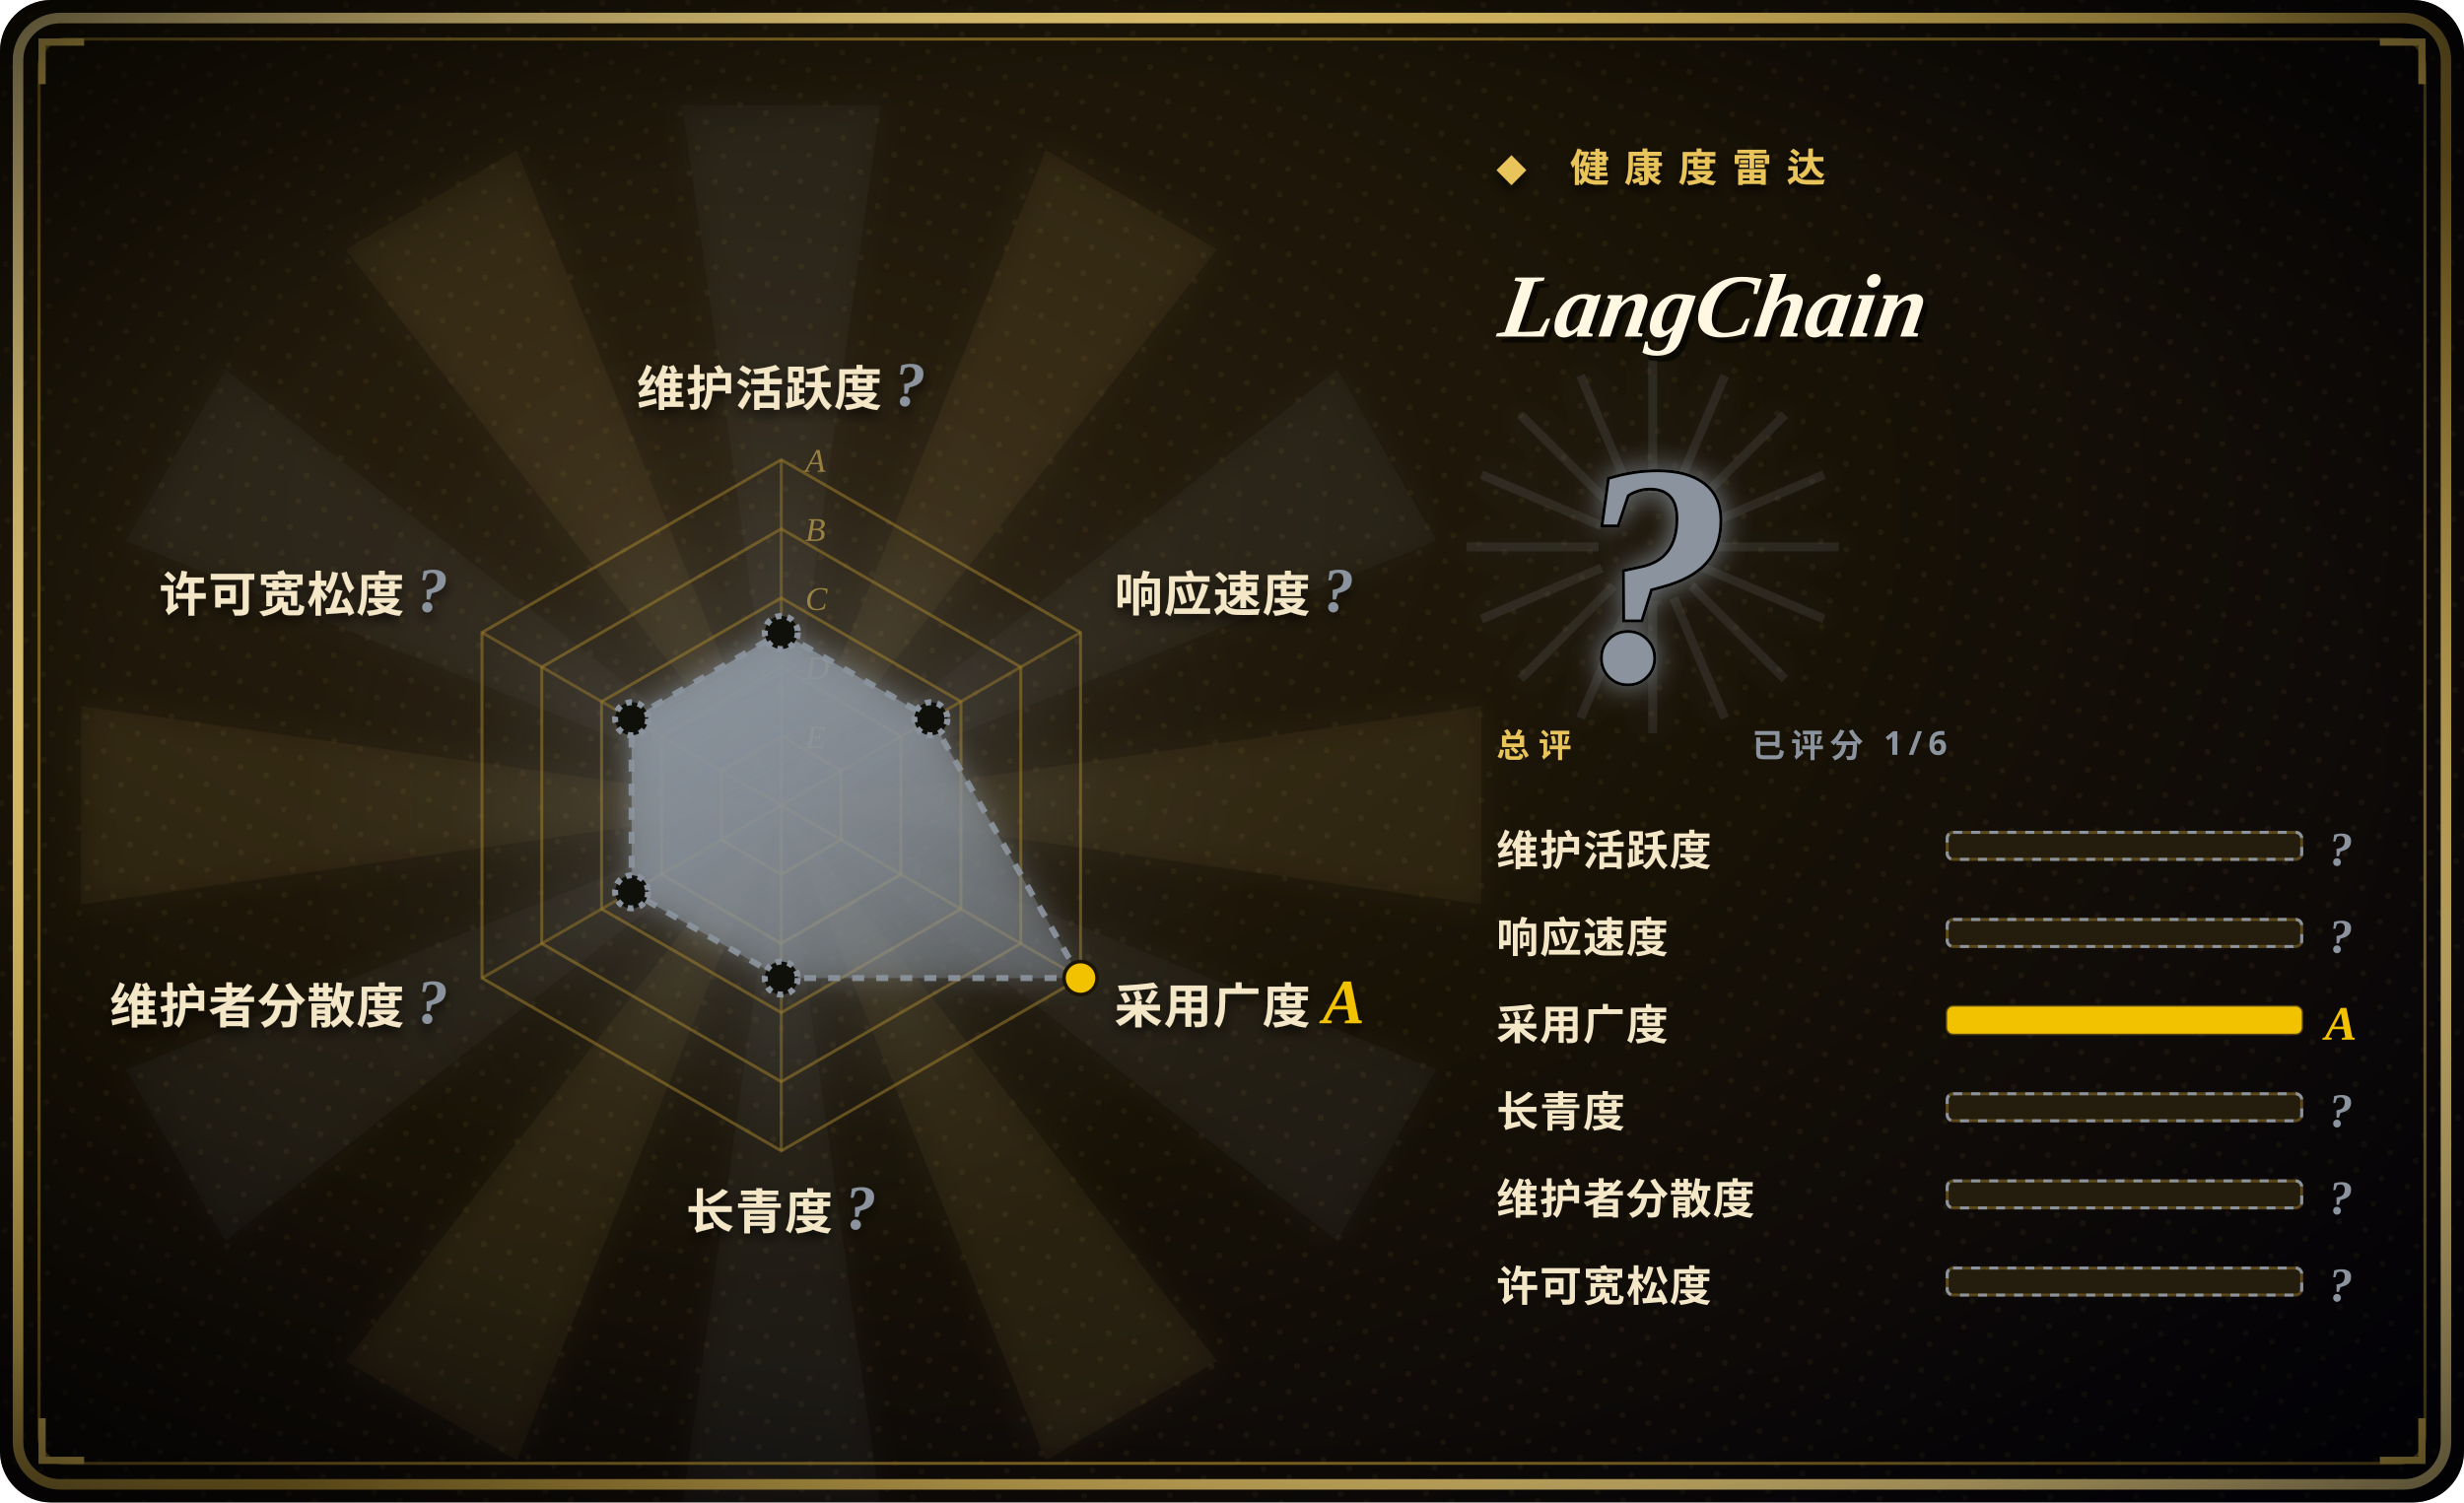
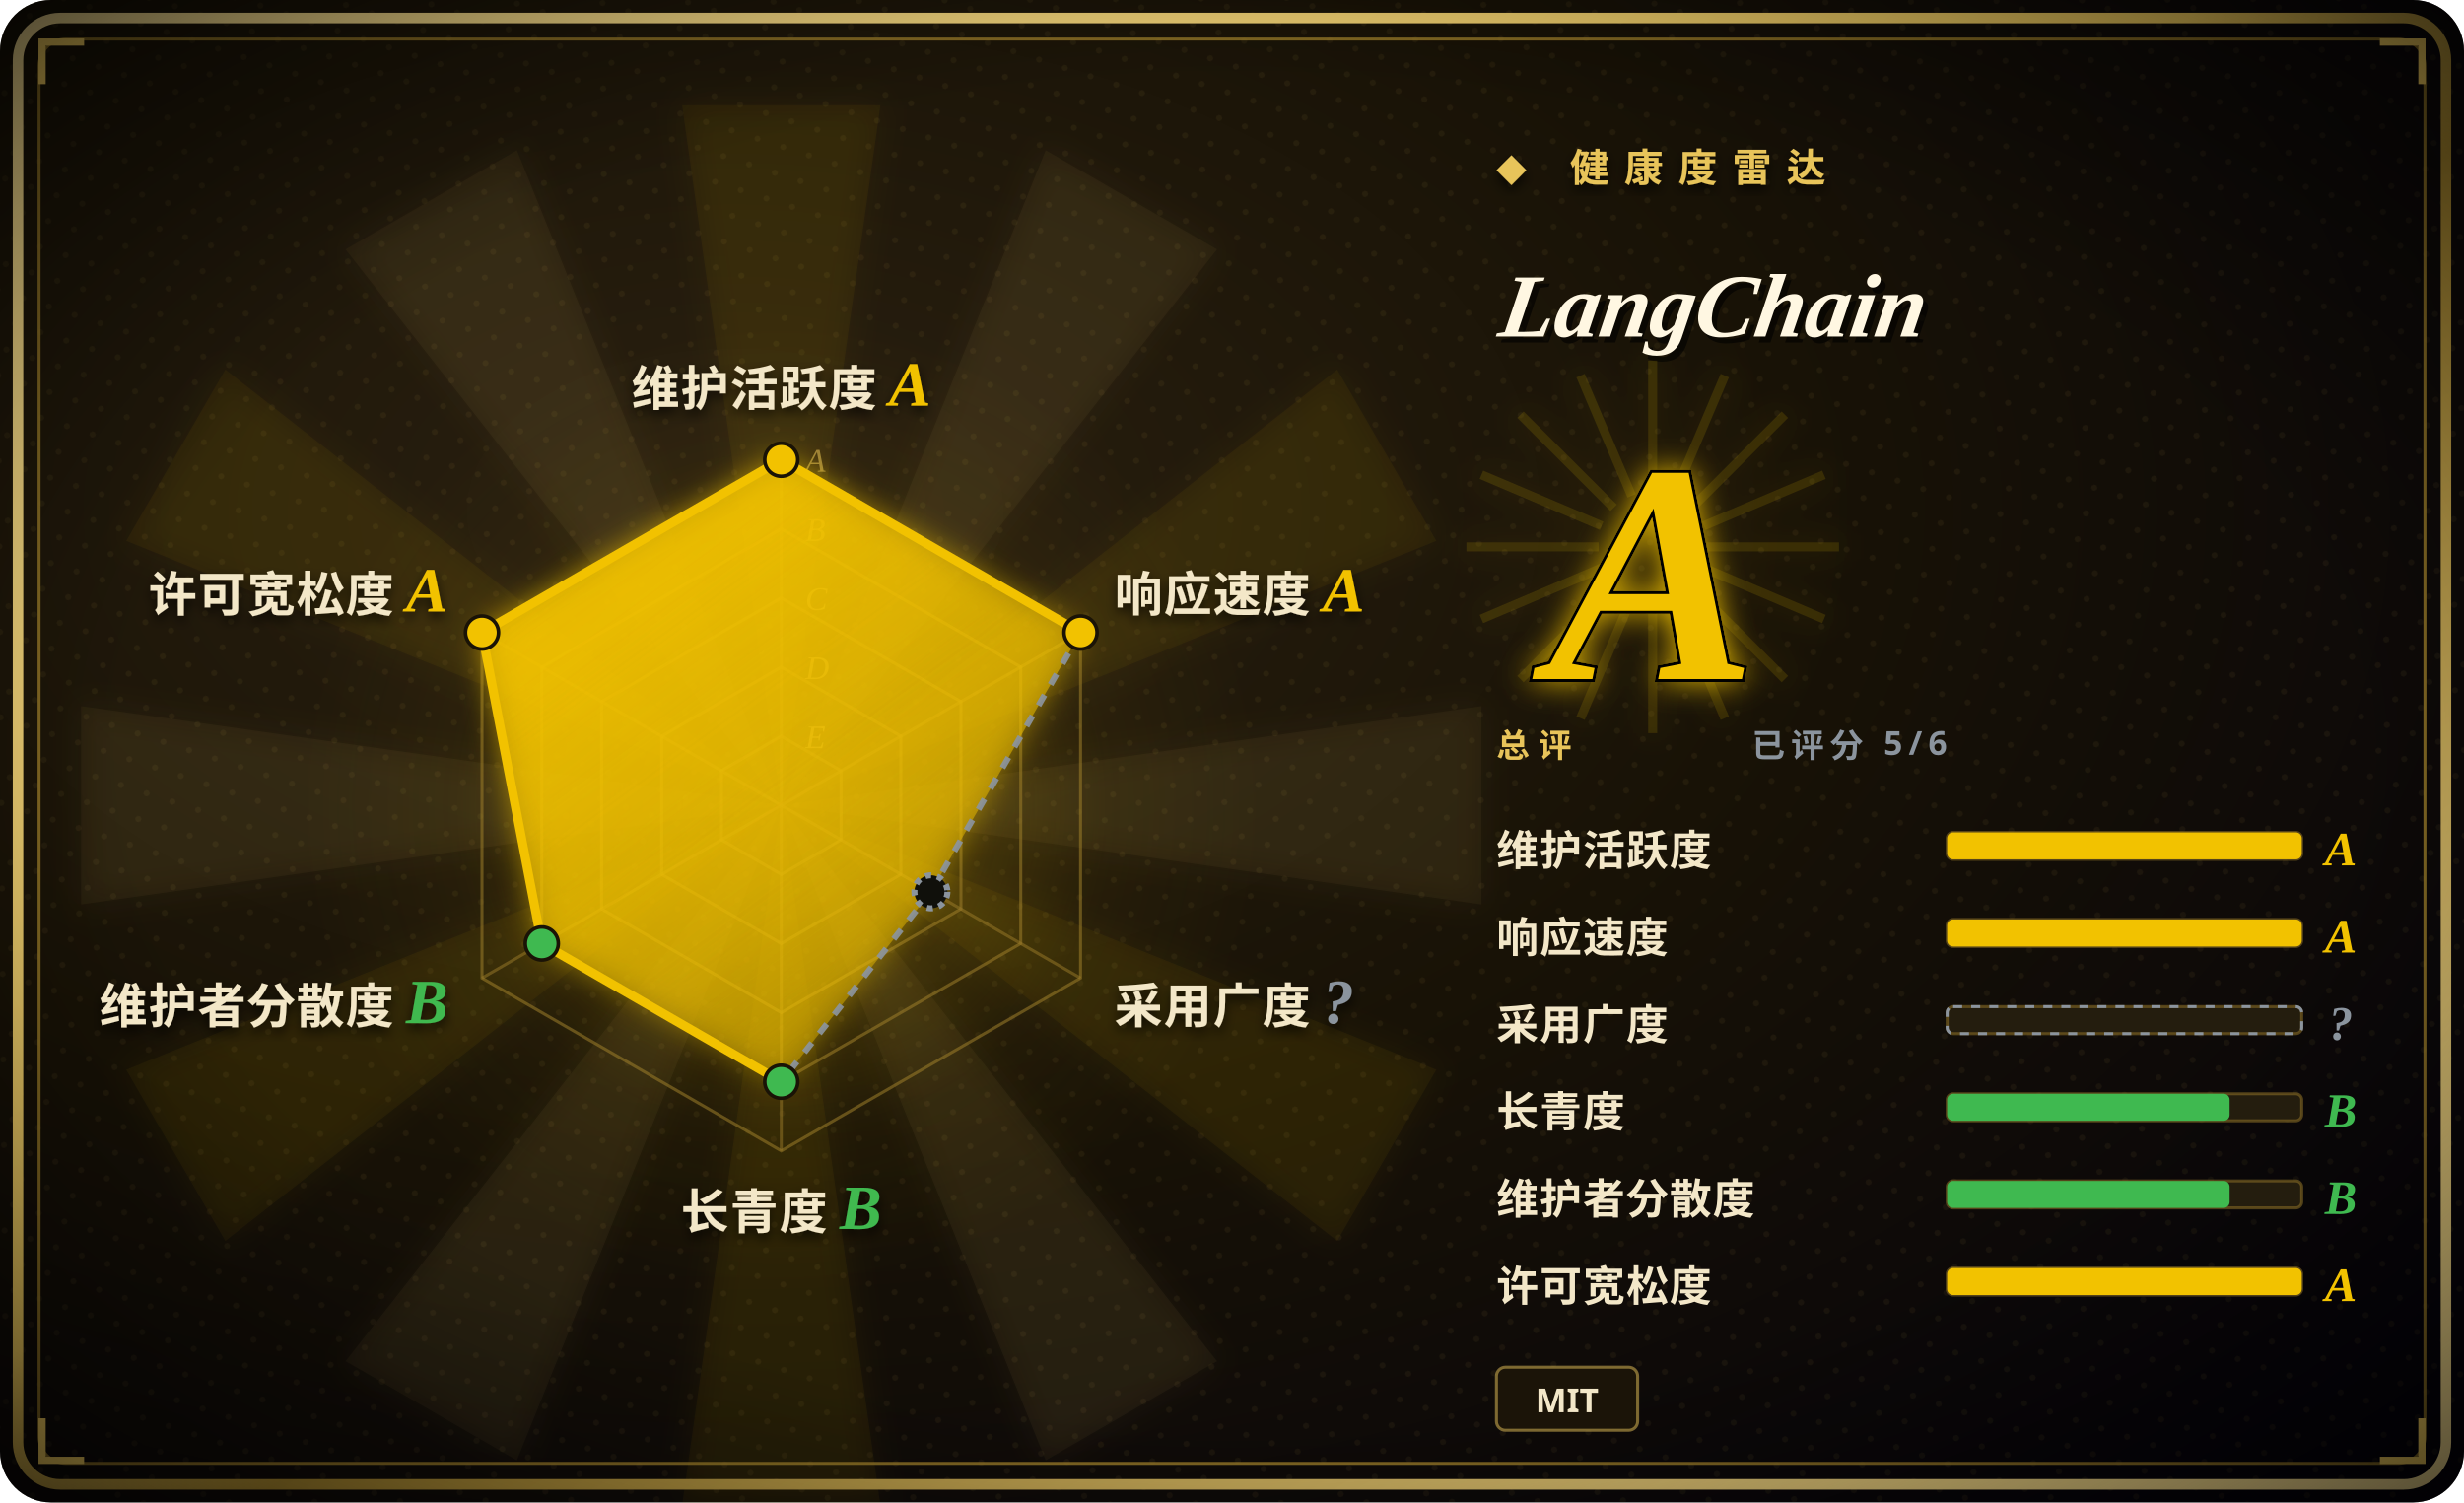
<svg xmlns="http://www.w3.org/2000/svg" width="820" height="500" viewBox="0 0 820 500">
  <defs>
    <radialGradient id="bg" cx="30%" cy="34%" r="90%">
      <stop offset="0%" stop-color="#2a2010" />
      <stop offset="48%" stop-color="#181206" />
      <stop offset="100%" stop-color="#05030a" />
    </radialGradient>
    <radialGradient id="vig" cx="50%" cy="50%" r="72%">
      <stop offset="62%" stop-color="#000000" stop-opacity="0" />
      <stop offset="100%" stop-color="#000000" stop-opacity="0.72" />
    </radialGradient>
    <linearGradient id="frame" x1="0" y1="0" x2="1" y2="1">
      <stop offset="0%" stop-color="#f6dd92" />
      <stop offset="45%" stop-color="#E8C45A" />
      <stop offset="55%" stop-color="#9c7d2a" />
      <stop offset="100%" stop-color="#f6dd92" />
    </linearGradient>
    <linearGradient id="poly" x1="0" y1="0" x2="0.7" y2="1">
-       <stop offset="0%" stop-color="#8B949E" stop-opacity="0.92" />
-       <stop offset="100%" stop-color="#8B949E" stop-opacity="0.34" />
+       <stop offset="0%" stop-color="#F2C200" stop-opacity="0.92" />
+       <stop offset="100%" stop-color="#F2C200" stop-opacity="0.34" />
    </linearGradient>
    <radialGradient id="halo" cx="50%" cy="50%" r="50%">
-       <stop offset="0%" stop-color="#8B949E" stop-opacity="0.34" />
-       <stop offset="68%" stop-color="#8B949E" stop-opacity="0.04" />
-       <stop offset="100%" stop-color="#8B949E" stop-opacity="0" />
+       <stop offset="0%" stop-color="#F2C200" stop-opacity="0.34" />
+       <stop offset="68%" stop-color="#F2C200" stop-opacity="0.04" />
+       <stop offset="100%" stop-color="#F2C200" stop-opacity="0" />
    </radialGradient>
    <filter id="glow" x="-60%" y="-60%" width="220%" height="220%">
      <feGaussianBlur stdDeviation="5" result="b" />
      <feMerge>
        <feMergeNode in="b" />
        <feMergeNode in="SourceGraphic" />
      </feMerge>
    </filter>
    <filter id="soft" x="-30%" y="-30%" width="160%" height="160%">
      <feDropShadow dx="0" dy="2" stdDeviation="2" flood-color="#000" flood-opacity="0.7" />
    </filter>
    <pattern id="halftone" width="9" height="9" patternUnits="userSpaceOnUse" patternTransform="rotate(18)">
      <circle cx="2" cy="2" r="1" fill="#E8C45A" fill-opacity="0.06" />
    </pattern>
  </defs>
  <rect width="820" height="500" rx="17" fill="url(#bg)" />
  <rect width="820" height="500" rx="17" fill="url(#halftone)" />
  <g opacity="0.5" filter="url(#glow)">
    <path d="M260,268 L493,235 L493,301 Z" fill="#E8C45A" fill-opacity="0.10" />
-     <path d="M260,268 L478,356 L445,413 Z" fill="#8B949E" fill-opacity="0.10" />
+     <path d="M260,268 L478,356 L445,413 Z" fill="#F2C200" fill-opacity="0.10" />
    <path d="M260,268 L405,453 L348,486 Z" fill="#E8C45A" fill-opacity="0.10" />
-     <path d="M260,268 L293,501 L227,501 Z" fill="#8B949E" fill-opacity="0.10" />
+     <path d="M260,268 L293,501 L227,501 Z" fill="#F2C200" fill-opacity="0.10" />
    <path d="M260,268 L172,486 L115,453 Z" fill="#E8C45A" fill-opacity="0.10" />
-     <path d="M260,268 L75,413 L42,356 Z" fill="#8B949E" fill-opacity="0.10" />
+     <path d="M260,268 L75,413 L42,356 Z" fill="#F2C200" fill-opacity="0.10" />
    <path d="M260,268 L27,301 L27,235 Z" fill="#E8C45A" fill-opacity="0.10" />
-     <path d="M260,268 L42,180 L75,123 Z" fill="#8B949E" fill-opacity="0.10" />
+     <path d="M260,268 L42,180 L75,123 Z" fill="#F2C200" fill-opacity="0.10" />
    <path d="M260,268 L115,83 L172,50 Z" fill="#E8C45A" fill-opacity="0.10" />
-     <path d="M260,268 L227,35 L293,35 Z" fill="#8B949E" fill-opacity="0.10" />
+     <path d="M260,268 L227,35 L293,35 Z" fill="#F2C200" fill-opacity="0.10" />
    <path d="M260,268 L348,50 L405,83 Z" fill="#E8C45A" fill-opacity="0.10" />
-     <path d="M260,268 L445,123 L478,180 Z" fill="#8B949E" fill-opacity="0.10" />
+     <path d="M260,268 L445,123 L478,180 Z" fill="#F2C200" fill-opacity="0.10" />
  </g>
  <circle cx="260" cy="268" r="161" fill="url(#halo)" />
  <rect x="6" y="6" width="808" height="488" rx="14" fill="none" stroke="url(#frame)" stroke-width="3.5" />
  <rect x="13" y="13" width="794" height="474" rx="9" fill="none" stroke="#9c7d2a" stroke-width="1" stroke-opacity="0.8" />
  <path d="M14,28 L14,14 L28,14" fill="none" stroke="#E8C45A" stroke-width="2.4" />
  <path d="M806,28 L806,14 L792,14" fill="none" stroke="#E8C45A" stroke-width="2.4" />
  <path d="M14,472 L14,486 L28,486" fill="none" stroke="#E8C45A" stroke-width="2.4" />
  <path d="M806,472 L806,486 L792,486" fill="none" stroke="#E8C45A" stroke-width="2.4" />
  <rect width="820" height="500" rx="17" fill="url(#vig)" />
  <polygon points="260.0,153.0 359.6,210.5 359.6,325.5 260.0,383.0 160.4,325.5 160.4,210.5" fill="none" stroke="#9c7d2a" stroke-opacity="0.55" stroke-width="1" />
  <polygon points="260.0,176.0 339.7,222.0 339.7,314.0 260.0,360.0 180.3,314.0 180.3,222.0" fill="none" stroke="#9c7d2a" stroke-opacity="0.55" stroke-width="1" />
  <polygon points="260.0,199.0 319.8,233.5 319.8,302.5 260.0,337.0 200.2,302.5 200.2,233.5" fill="none" stroke="#9c7d2a" stroke-opacity="0.55" stroke-width="1" />
  <polygon points="260.0,222.0 299.8,245.0 299.8,291.0 260.0,314.0 220.2,291.0 220.2,245.0" fill="none" stroke="#9c7d2a" stroke-opacity="0.55" stroke-width="1" />
  <polygon points="260.0,245.0 279.9,256.5 279.9,279.5 260.0,291.0 240.1,279.5 240.1,256.5" fill="none" stroke="#9c7d2a" stroke-opacity="0.55" stroke-width="1" />
  <line x1="260" y1="268" x2="260.0" y2="153.0" stroke="#9c7d2a" stroke-opacity="0.5" stroke-width="1" />
  <line x1="260" y1="268" x2="359.6" y2="210.5" stroke="#9c7d2a" stroke-opacity="0.5" stroke-width="1" />
  <line x1="260" y1="268" x2="359.6" y2="325.5" stroke="#9c7d2a" stroke-opacity="0.5" stroke-width="1" />
  <line x1="260" y1="268" x2="260.0" y2="383.0" stroke="#9c7d2a" stroke-opacity="0.5" stroke-width="1" />
  <line x1="260" y1="268" x2="160.4" y2="325.5" stroke="#9c7d2a" stroke-opacity="0.5" stroke-width="1" />
  <line x1="260" y1="268" x2="160.4" y2="210.5" stroke="#9c7d2a" stroke-opacity="0.5" stroke-width="1" />
  <text x="268" y="157.0" font-size="11" font-style="italic" fill="#E8C45A" fill-opacity="0.55" font-family="'Georgia','Times New Roman',serif">A</text>
  <text x="268" y="180.0" font-size="11" font-style="italic" fill="#E8C45A" fill-opacity="0.55" font-family="'Georgia','Times New Roman',serif">B</text>
  <text x="268" y="203.0" font-size="11" font-style="italic" fill="#E8C45A" fill-opacity="0.55" font-family="'Georgia','Times New Roman',serif">C</text>
  <text x="268" y="226.0" font-size="11" font-style="italic" fill="#E8C45A" fill-opacity="0.55" font-family="'Georgia','Times New Roman',serif">D</text>
  <text x="268" y="249.0" font-size="11" font-style="italic" fill="#E8C45A" fill-opacity="0.55" font-family="'Georgia','Times New Roman',serif">E</text>
-   <polygon points="260.0,210.5 309.8,239.2 359.6,325.5 260.0,325.5 210.2,296.8 210.2,239.2" fill="url(#poly)" filter="url(#glow)" />
-   <line x1="260.0" y1="210.5" x2="309.8" y2="239.2" stroke="#8B949E" stroke-width="2" stroke-dasharray="4 4" stroke-opacity="0.92" />
-   <line x1="309.8" y1="239.2" x2="359.6" y2="325.5" stroke="#8B949E" stroke-width="2" stroke-dasharray="4 4" stroke-opacity="0.92" />
-   <line x1="359.6" y1="325.5" x2="260.0" y2="325.5" stroke="#8B949E" stroke-width="2" stroke-dasharray="4 4" stroke-opacity="0.92" />
-   <line x1="260.0" y1="325.5" x2="210.2" y2="296.8" stroke="#8B949E" stroke-width="2" stroke-dasharray="4 4" stroke-opacity="0.92" />
-   <line x1="210.2" y1="296.8" x2="210.2" y2="239.2" stroke="#8B949E" stroke-width="2" stroke-dasharray="4 4" stroke-opacity="0.92" />
-   <line x1="210.2" y1="239.2" x2="260.0" y2="210.5" stroke="#8B949E" stroke-width="2" stroke-dasharray="4 4" stroke-opacity="0.92" />
-   <circle cx="260.0" cy="210.5" r="5.5" fill="#10100b" stroke="#8B949E" stroke-width="2" stroke-dasharray="2 2" />
-   <circle cx="309.8" cy="239.2" r="5.5" fill="#10100b" stroke="#8B949E" stroke-width="2" stroke-dasharray="2 2" />
-   <circle cx="359.6" cy="325.5" r="5.5" fill="#F2C200" stroke="#1a1306" stroke-width="1.2" />
-   <circle cx="260.0" cy="325.5" r="5.5" fill="#10100b" stroke="#8B949E" stroke-width="2" stroke-dasharray="2 2" />
-   <circle cx="210.2" cy="296.8" r="5.5" fill="#10100b" stroke="#8B949E" stroke-width="2" stroke-dasharray="2 2" />
-   <circle cx="210.2" cy="239.2" r="5.5" fill="#10100b" stroke="#8B949E" stroke-width="2" stroke-dasharray="2 2" />
-   <text x="260.0" y="135.0" font-size="16" font-weight="900" fill="#f3e7c8" text-anchor="middle" font-family="'PingFang SC','Hiragino Sans GB','Heiti SC','Microsoft YaHei',sans-serif" letter-spacing="0.4" filter="url(#soft)">维护活跃度 <tspan fill="#8B949E" font-family="'Georgia','Times New Roman',serif" font-style="italic" font-size="21">?</tspan>
+   <polygon points="260.0,153.0 359.6,210.5 309.8,296.8 260.0,360.0 180.3,314.0 160.4,210.5" fill="url(#poly)" filter="url(#glow)" />
+   <line x1="260.0" y1="153.0" x2="359.6" y2="210.5" stroke="#F2C200" stroke-width="3" />
+   <line x1="359.6" y1="210.5" x2="309.8" y2="296.8" stroke="#8B949E" stroke-width="2" stroke-dasharray="4 4" stroke-opacity="0.92" />
+   <line x1="309.8" y1="296.8" x2="260.0" y2="360.0" stroke="#8B949E" stroke-width="2" stroke-dasharray="4 4" stroke-opacity="0.92" />
+   <line x1="260.0" y1="360.0" x2="180.3" y2="314.0" stroke="#F2C200" stroke-width="3" />
+   <line x1="180.3" y1="314.0" x2="160.4" y2="210.5" stroke="#F2C200" stroke-width="3" />
+   <line x1="160.4" y1="210.5" x2="260.0" y2="153.0" stroke="#F2C200" stroke-width="3" />
+   <circle cx="260.0" cy="153.0" r="5.5" fill="#F2C200" stroke="#1a1306" stroke-width="1.2" />
+   <circle cx="359.6" cy="210.5" r="5.5" fill="#F2C200" stroke="#1a1306" stroke-width="1.2" />
+   <circle cx="309.8" cy="296.8" r="5.5" fill="#10100b" stroke="#8B949E" stroke-width="2" stroke-dasharray="2 2" />
+   <circle cx="260.0" cy="360.0" r="5.5" fill="#3FB950" stroke="#1a1306" stroke-width="1.2" />
+   <circle cx="180.3" cy="314.0" r="5.5" fill="#3FB950" stroke="#1a1306" stroke-width="1.2" />
+   <circle cx="160.4" cy="210.5" r="5.5" fill="#F2C200" stroke="#1a1306" stroke-width="1.2" />
+   <text x="260.0" y="135.0" font-size="16" font-weight="900" fill="#f3e7c8" text-anchor="middle" font-family="'PingFang SC','Hiragino Sans GB','Heiti SC','Microsoft YaHei',sans-serif" letter-spacing="0.4" filter="url(#soft)">维护活跃度 <tspan fill="#F2C200" font-family="'Georgia','Times New Roman',serif" font-style="italic" font-size="21">A</tspan>
  </text>
-   <text x="370.9" y="203.5" font-size="16" font-weight="900" fill="#f3e7c8" text-anchor="start" font-family="'PingFang SC','Hiragino Sans GB','Heiti SC','Microsoft YaHei',sans-serif" letter-spacing="0.4" filter="url(#soft)">响应速度 <tspan fill="#8B949E" font-family="'Georgia','Times New Roman',serif" font-style="italic" font-size="21">?</tspan>
+   <text x="370.9" y="203.5" font-size="16" font-weight="900" fill="#f3e7c8" text-anchor="start" font-family="'PingFang SC','Hiragino Sans GB','Heiti SC','Microsoft YaHei',sans-serif" letter-spacing="0.4" filter="url(#soft)">响应速度 <tspan fill="#F2C200" font-family="'Georgia','Times New Roman',serif" font-style="italic" font-size="21">A</tspan>
  </text>
-   <text x="370.9" y="340.5" font-size="16" font-weight="900" fill="#f3e7c8" text-anchor="start" font-family="'PingFang SC','Hiragino Sans GB','Heiti SC','Microsoft YaHei',sans-serif" letter-spacing="0.4" filter="url(#soft)">采用广度 <tspan fill="#F2C200" font-family="'Georgia','Times New Roman',serif" font-style="italic" font-size="21">A</tspan>
+   <text x="370.9" y="340.5" font-size="16" font-weight="900" fill="#f3e7c8" text-anchor="start" font-family="'PingFang SC','Hiragino Sans GB','Heiti SC','Microsoft YaHei',sans-serif" letter-spacing="0.4" filter="url(#soft)">采用广度 <tspan fill="#8B949E" font-family="'Georgia','Times New Roman',serif" font-style="italic" font-size="21">?</tspan>
  </text>
-   <text x="260.0" y="409.0" font-size="16" font-weight="900" fill="#f3e7c8" text-anchor="middle" font-family="'PingFang SC','Hiragino Sans GB','Heiti SC','Microsoft YaHei',sans-serif" letter-spacing="0.4" filter="url(#soft)">长青度 <tspan fill="#8B949E" font-family="'Georgia','Times New Roman',serif" font-style="italic" font-size="21">?</tspan>
+   <text x="260.0" y="409.0" font-size="16" font-weight="900" fill="#f3e7c8" text-anchor="middle" font-family="'PingFang SC','Hiragino Sans GB','Heiti SC','Microsoft YaHei',sans-serif" letter-spacing="0.4" filter="url(#soft)">长青度 <tspan fill="#3FB950" font-family="'Georgia','Times New Roman',serif" font-style="italic" font-size="21">B</tspan>
  </text>
-   <text x="149.1" y="340.5" font-size="16" font-weight="900" fill="#f3e7c8" text-anchor="end" font-family="'PingFang SC','Hiragino Sans GB','Heiti SC','Microsoft YaHei',sans-serif" letter-spacing="0.4" filter="url(#soft)">维护者分散度 <tspan fill="#8B949E" font-family="'Georgia','Times New Roman',serif" font-style="italic" font-size="21">?</tspan>
+   <text x="149.1" y="340.5" font-size="16" font-weight="900" fill="#f3e7c8" text-anchor="end" font-family="'PingFang SC','Hiragino Sans GB','Heiti SC','Microsoft YaHei',sans-serif" letter-spacing="0.4" filter="url(#soft)">维护者分散度 <tspan fill="#3FB950" font-family="'Georgia','Times New Roman',serif" font-style="italic" font-size="21">B</tspan>
  </text>
-   <text x="149.1" y="203.5" font-size="16" font-weight="900" fill="#f3e7c8" text-anchor="end" font-family="'PingFang SC','Hiragino Sans GB','Heiti SC','Microsoft YaHei',sans-serif" letter-spacing="0.4" filter="url(#soft)">许可宽松度 <tspan fill="#8B949E" font-family="'Georgia','Times New Roman',serif" font-style="italic" font-size="21">?</tspan>
+   <text x="149.1" y="203.5" font-size="16" font-weight="900" fill="#f3e7c8" text-anchor="end" font-family="'PingFang SC','Hiragino Sans GB','Heiti SC','Microsoft YaHei',sans-serif" letter-spacing="0.4" filter="url(#soft)">许可宽松度 <tspan fill="#F2C200" font-family="'Georgia','Times New Roman',serif" font-style="italic" font-size="21">A</tspan>
  </text>
  <text x="498" y="60" font-size="13" letter-spacing="5" fill="#E8C45A" font-weight="900" font-family="'PingFang SC','Hiragino Sans GB','Heiti SC','Microsoft YaHei',sans-serif" filter="url(#soft)">◆ 健康度雷达</text>
  <g transform="translate(498,112) skewX(-9)">
    <text x="2" y="2" font-size="30" font-weight="900" font-style="italic" fill="#000" fill-opacity="0.6" font-family="'Georgia','Times New Roman',serif">LangChain</text>
    <text x="0" y="0" font-size="30" font-weight="900" font-style="italic" fill="#fff7e2" font-family="'Georgia','Times New Roman',serif">LangChain</text>
  </g>
  <line x1="498" y1="124" x2="648" y2="124" stroke="url(#frame)" stroke-width="2" />
  <g opacity="0.85" filter="url(#glow)">
-     <line x1="568" y1="182" x2="612" y2="182" stroke="#8B949E" stroke-opacity="0.16" stroke-width="3" />
-     <line x1="567" y1="189" x2="607" y2="206" stroke="#8B949E" stroke-opacity="0.16" stroke-width="3" />
-     <line x1="563" y1="195" x2="594" y2="226" stroke="#8B949E" stroke-opacity="0.16" stroke-width="3" />
-     <line x1="557" y1="199" x2="574" y2="239" stroke="#8B949E" stroke-opacity="0.16" stroke-width="3" />
-     <line x1="550" y1="200" x2="550" y2="244" stroke="#8B949E" stroke-opacity="0.16" stroke-width="3" />
-     <line x1="543" y1="199" x2="526" y2="239" stroke="#8B949E" stroke-opacity="0.16" stroke-width="3" />
-     <line x1="537" y1="195" x2="506" y2="226" stroke="#8B949E" stroke-opacity="0.16" stroke-width="3" />
-     <line x1="533" y1="189" x2="493" y2="206" stroke="#8B949E" stroke-opacity="0.16" stroke-width="3" />
-     <line x1="532" y1="182" x2="488" y2="182" stroke="#8B949E" stroke-opacity="0.16" stroke-width="3" />
-     <line x1="533" y1="175" x2="493" y2="158" stroke="#8B949E" stroke-opacity="0.16" stroke-width="3" />
-     <line x1="537" y1="169" x2="506" y2="138" stroke="#8B949E" stroke-opacity="0.16" stroke-width="3" />
-     <line x1="543" y1="165" x2="526" y2="125" stroke="#8B949E" stroke-opacity="0.16" stroke-width="3" />
-     <line x1="550" y1="164" x2="550" y2="120" stroke="#8B949E" stroke-opacity="0.16" stroke-width="3" />
-     <line x1="557" y1="165" x2="574" y2="125" stroke="#8B949E" stroke-opacity="0.16" stroke-width="3" />
-     <line x1="563" y1="169" x2="594" y2="138" stroke="#8B949E" stroke-opacity="0.16" stroke-width="3" />
-     <line x1="567" y1="175" x2="607" y2="158" stroke="#8B949E" stroke-opacity="0.16" stroke-width="3" />
+     <line x1="568" y1="182" x2="612" y2="182" stroke="#F2C200" stroke-opacity="0.16" stroke-width="3" />
+     <line x1="567" y1="189" x2="607" y2="206" stroke="#F2C200" stroke-opacity="0.16" stroke-width="3" />
+     <line x1="563" y1="195" x2="594" y2="226" stroke="#F2C200" stroke-opacity="0.16" stroke-width="3" />
+     <line x1="557" y1="199" x2="574" y2="239" stroke="#F2C200" stroke-opacity="0.16" stroke-width="3" />
+     <line x1="550" y1="200" x2="550" y2="244" stroke="#F2C200" stroke-opacity="0.16" stroke-width="3" />
+     <line x1="543" y1="199" x2="526" y2="239" stroke="#F2C200" stroke-opacity="0.16" stroke-width="3" />
+     <line x1="537" y1="195" x2="506" y2="226" stroke="#F2C200" stroke-opacity="0.16" stroke-width="3" />
+     <line x1="533" y1="189" x2="493" y2="206" stroke="#F2C200" stroke-opacity="0.16" stroke-width="3" />
+     <line x1="532" y1="182" x2="488" y2="182" stroke="#F2C200" stroke-opacity="0.16" stroke-width="3" />
+     <line x1="533" y1="175" x2="493" y2="158" stroke="#F2C200" stroke-opacity="0.16" stroke-width="3" />
+     <line x1="537" y1="169" x2="506" y2="138" stroke="#F2C200" stroke-opacity="0.16" stroke-width="3" />
+     <line x1="543" y1="165" x2="526" y2="125" stroke="#F2C200" stroke-opacity="0.16" stroke-width="3" />
+     <line x1="550" y1="164" x2="550" y2="120" stroke="#F2C200" stroke-opacity="0.16" stroke-width="3" />
+     <line x1="557" y1="165" x2="574" y2="125" stroke="#F2C200" stroke-opacity="0.16" stroke-width="3" />
+     <line x1="563" y1="169" x2="594" y2="138" stroke="#F2C200" stroke-opacity="0.16" stroke-width="3" />
+     <line x1="567" y1="175" x2="607" y2="158" stroke="#F2C200" stroke-opacity="0.16" stroke-width="3" />
  </g>
-   <text x="550" y="226" font-size="104" font-weight="900" font-style="italic" text-anchor="middle" fill="#8B949E" stroke="#000" stroke-width="2" paint-order="stroke" font-family="'Georgia','Times New Roman',serif" filter="url(#glow)">?</text>
+   <text x="550" y="226" font-size="104" font-weight="900" font-style="italic" text-anchor="middle" fill="#F2C200" stroke="#000" stroke-width="2" paint-order="stroke" font-family="'Georgia','Times New Roman',serif" filter="url(#glow)">A</text>
  <text x="498" y="252" font-size="11" letter-spacing="3" fill="#E8C45A" font-family="'PingFang SC','Hiragino Sans GB','Heiti SC','Microsoft YaHei',sans-serif" font-weight="900">总评</text>
-   <text x="648" y="252" font-size="11" letter-spacing="2" fill="#8B949E" font-family="'PingFang SC','Hiragino Sans GB','Heiti SC','Microsoft YaHei',sans-serif" font-weight="900" text-anchor="end">已评分 1/6</text>
+   <text x="648" y="252" font-size="11" letter-spacing="2" fill="#8B949E" font-family="'PingFang SC','Hiragino Sans GB','Heiti SC','Microsoft YaHei',sans-serif" font-weight="900" text-anchor="end">已评分 5/6</text>
  <text x="498" y="288" font-size="14" font-weight="900" fill="#f3e7c8" font-family="'PingFang SC','Hiragino Sans GB','Heiti SC','Microsoft YaHei',sans-serif" letter-spacing="0.4">维护活跃度</text>
  <rect x="648" y="277" width="118" height="9" rx="2" fill="#241d0e" stroke="#9c7d2a" stroke-opacity="0.5" />
-   <rect x="648" y="277" width="118" height="9" rx="2" fill="none" stroke="#8B949E" stroke-dasharray="3 3" />
-   <text x="779" y="288" font-size="16" font-weight="900" font-style="italic" fill="#8B949E" font-family="'Georgia','Times New Roman',serif" text-anchor="middle">?</text>
+   <rect x="648" y="277" width="118" height="9" rx="2" fill="#F2C200" />
+   <text x="779" y="288" font-size="16" font-weight="900" font-style="italic" fill="#F2C200" font-family="'Georgia','Times New Roman',serif" text-anchor="middle">A</text>
  <text x="498" y="317" font-size="14" font-weight="900" fill="#f3e7c8" font-family="'PingFang SC','Hiragino Sans GB','Heiti SC','Microsoft YaHei',sans-serif" letter-spacing="0.4">响应速度</text>
  <rect x="648" y="306" width="118" height="9" rx="2" fill="#241d0e" stroke="#9c7d2a" stroke-opacity="0.5" />
-   <rect x="648" y="306" width="118" height="9" rx="2" fill="none" stroke="#8B949E" stroke-dasharray="3 3" />
-   <text x="779" y="317" font-size="16" font-weight="900" font-style="italic" fill="#8B949E" font-family="'Georgia','Times New Roman',serif" text-anchor="middle">?</text>
+   <rect x="648" y="306" width="118" height="9" rx="2" fill="#F2C200" />
+   <text x="779" y="317" font-size="16" font-weight="900" font-style="italic" fill="#F2C200" font-family="'Georgia','Times New Roman',serif" text-anchor="middle">A</text>
  <text x="498" y="346" font-size="14" font-weight="900" fill="#f3e7c8" font-family="'PingFang SC','Hiragino Sans GB','Heiti SC','Microsoft YaHei',sans-serif" letter-spacing="0.4">采用广度</text>
  <rect x="648" y="335" width="118" height="9" rx="2" fill="#241d0e" stroke="#9c7d2a" stroke-opacity="0.5" />
-   <rect x="648" y="335" width="118" height="9" rx="2" fill="#F2C200" />
-   <text x="779" y="346" font-size="16" font-weight="900" font-style="italic" fill="#F2C200" font-family="'Georgia','Times New Roman',serif" text-anchor="middle">A</text>
+   <rect x="648" y="335" width="118" height="9" rx="2" fill="none" stroke="#8B949E" stroke-dasharray="3 3" />
+   <text x="779" y="346" font-size="16" font-weight="900" font-style="italic" fill="#8B949E" font-family="'Georgia','Times New Roman',serif" text-anchor="middle">?</text>
  <text x="498" y="375" font-size="14" font-weight="900" fill="#f3e7c8" font-family="'PingFang SC','Hiragino Sans GB','Heiti SC','Microsoft YaHei',sans-serif" letter-spacing="0.4">长青度</text>
  <rect x="648" y="364" width="118" height="9" rx="2" fill="#241d0e" stroke="#9c7d2a" stroke-opacity="0.5" />
-   <rect x="648" y="364" width="118" height="9" rx="2" fill="none" stroke="#8B949E" stroke-dasharray="3 3" />
-   <text x="779" y="375" font-size="16" font-weight="900" font-style="italic" fill="#8B949E" font-family="'Georgia','Times New Roman',serif" text-anchor="middle">?</text>
+   <rect x="648" y="364" width="94" height="9" rx="2" fill="#3FB950" />
+   <text x="779" y="375" font-size="16" font-weight="900" font-style="italic" fill="#3FB950" font-family="'Georgia','Times New Roman',serif" text-anchor="middle">B</text>
  <text x="498" y="404" font-size="14" font-weight="900" fill="#f3e7c8" font-family="'PingFang SC','Hiragino Sans GB','Heiti SC','Microsoft YaHei',sans-serif" letter-spacing="0.4">维护者分散度</text>
  <rect x="648" y="393" width="118" height="9" rx="2" fill="#241d0e" stroke="#9c7d2a" stroke-opacity="0.5" />
-   <rect x="648" y="393" width="118" height="9" rx="2" fill="none" stroke="#8B949E" stroke-dasharray="3 3" />
-   <text x="779" y="404" font-size="16" font-weight="900" font-style="italic" fill="#8B949E" font-family="'Georgia','Times New Roman',serif" text-anchor="middle">?</text>
+   <rect x="648" y="393" width="94" height="9" rx="2" fill="#3FB950" />
+   <text x="779" y="404" font-size="16" font-weight="900" font-style="italic" fill="#3FB950" font-family="'Georgia','Times New Roman',serif" text-anchor="middle">B</text>
  <text x="498" y="433" font-size="14" font-weight="900" fill="#f3e7c8" font-family="'PingFang SC','Hiragino Sans GB','Heiti SC','Microsoft YaHei',sans-serif" letter-spacing="0.4">许可宽松度</text>
  <rect x="648" y="422" width="118" height="9" rx="2" fill="#241d0e" stroke="#9c7d2a" stroke-opacity="0.5" />
-   <rect x="648" y="422" width="118" height="9" rx="2" fill="none" stroke="#8B949E" stroke-dasharray="3 3" />
-   <text x="779" y="433" font-size="16" font-weight="900" font-style="italic" fill="#8B949E" font-family="'Georgia','Times New Roman',serif" text-anchor="middle">?</text>
+   <rect x="648" y="422" width="118" height="9" rx="2" fill="#F2C200" />
+   <text x="779" y="433" font-size="16" font-weight="900" font-style="italic" fill="#F2C200" font-family="'Georgia','Times New Roman',serif" text-anchor="middle">A</text>
+   <rect x="498" y="455" width="47" height="21" rx="3" fill="#1b1408" stroke="#E8C45A" stroke-opacity="0.5" />
+   <text x="521.5" y="470" font-size="11" font-weight="700" fill="#f3e7c8" text-anchor="middle" font-family="'PingFang SC','Hiragino Sans GB','Heiti SC','Microsoft YaHei',sans-serif">MIT</text>
</svg>
